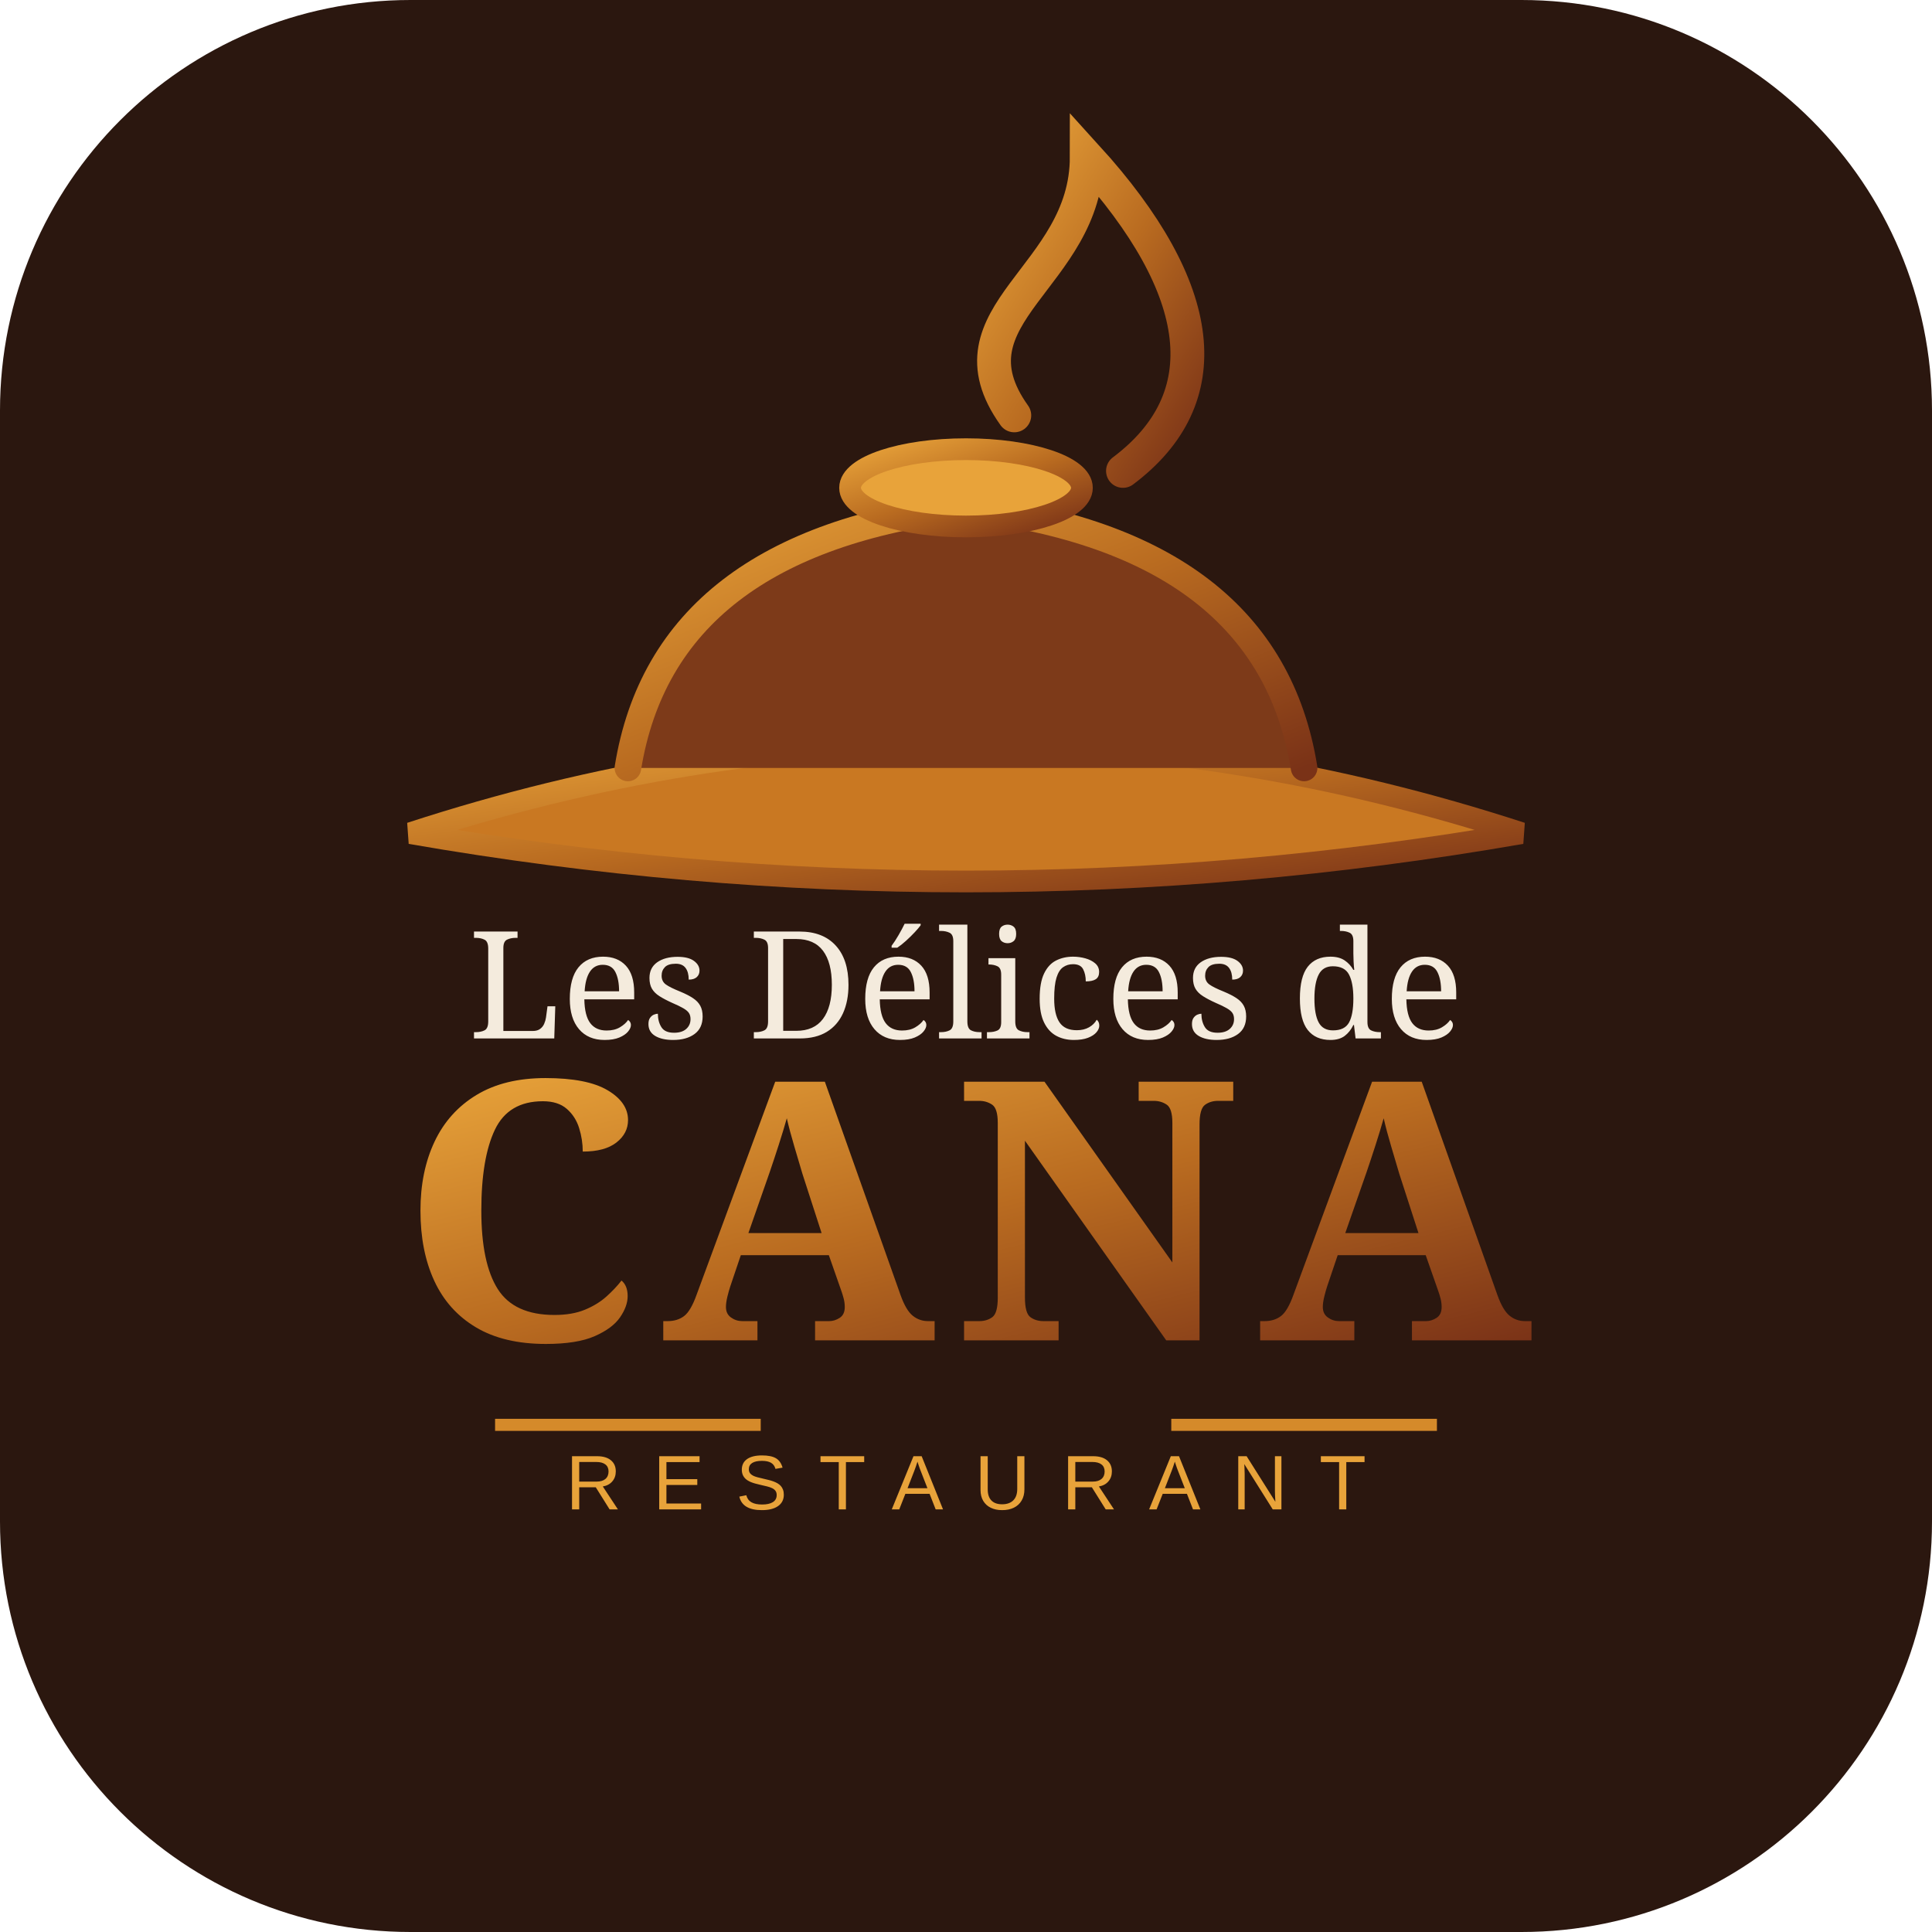
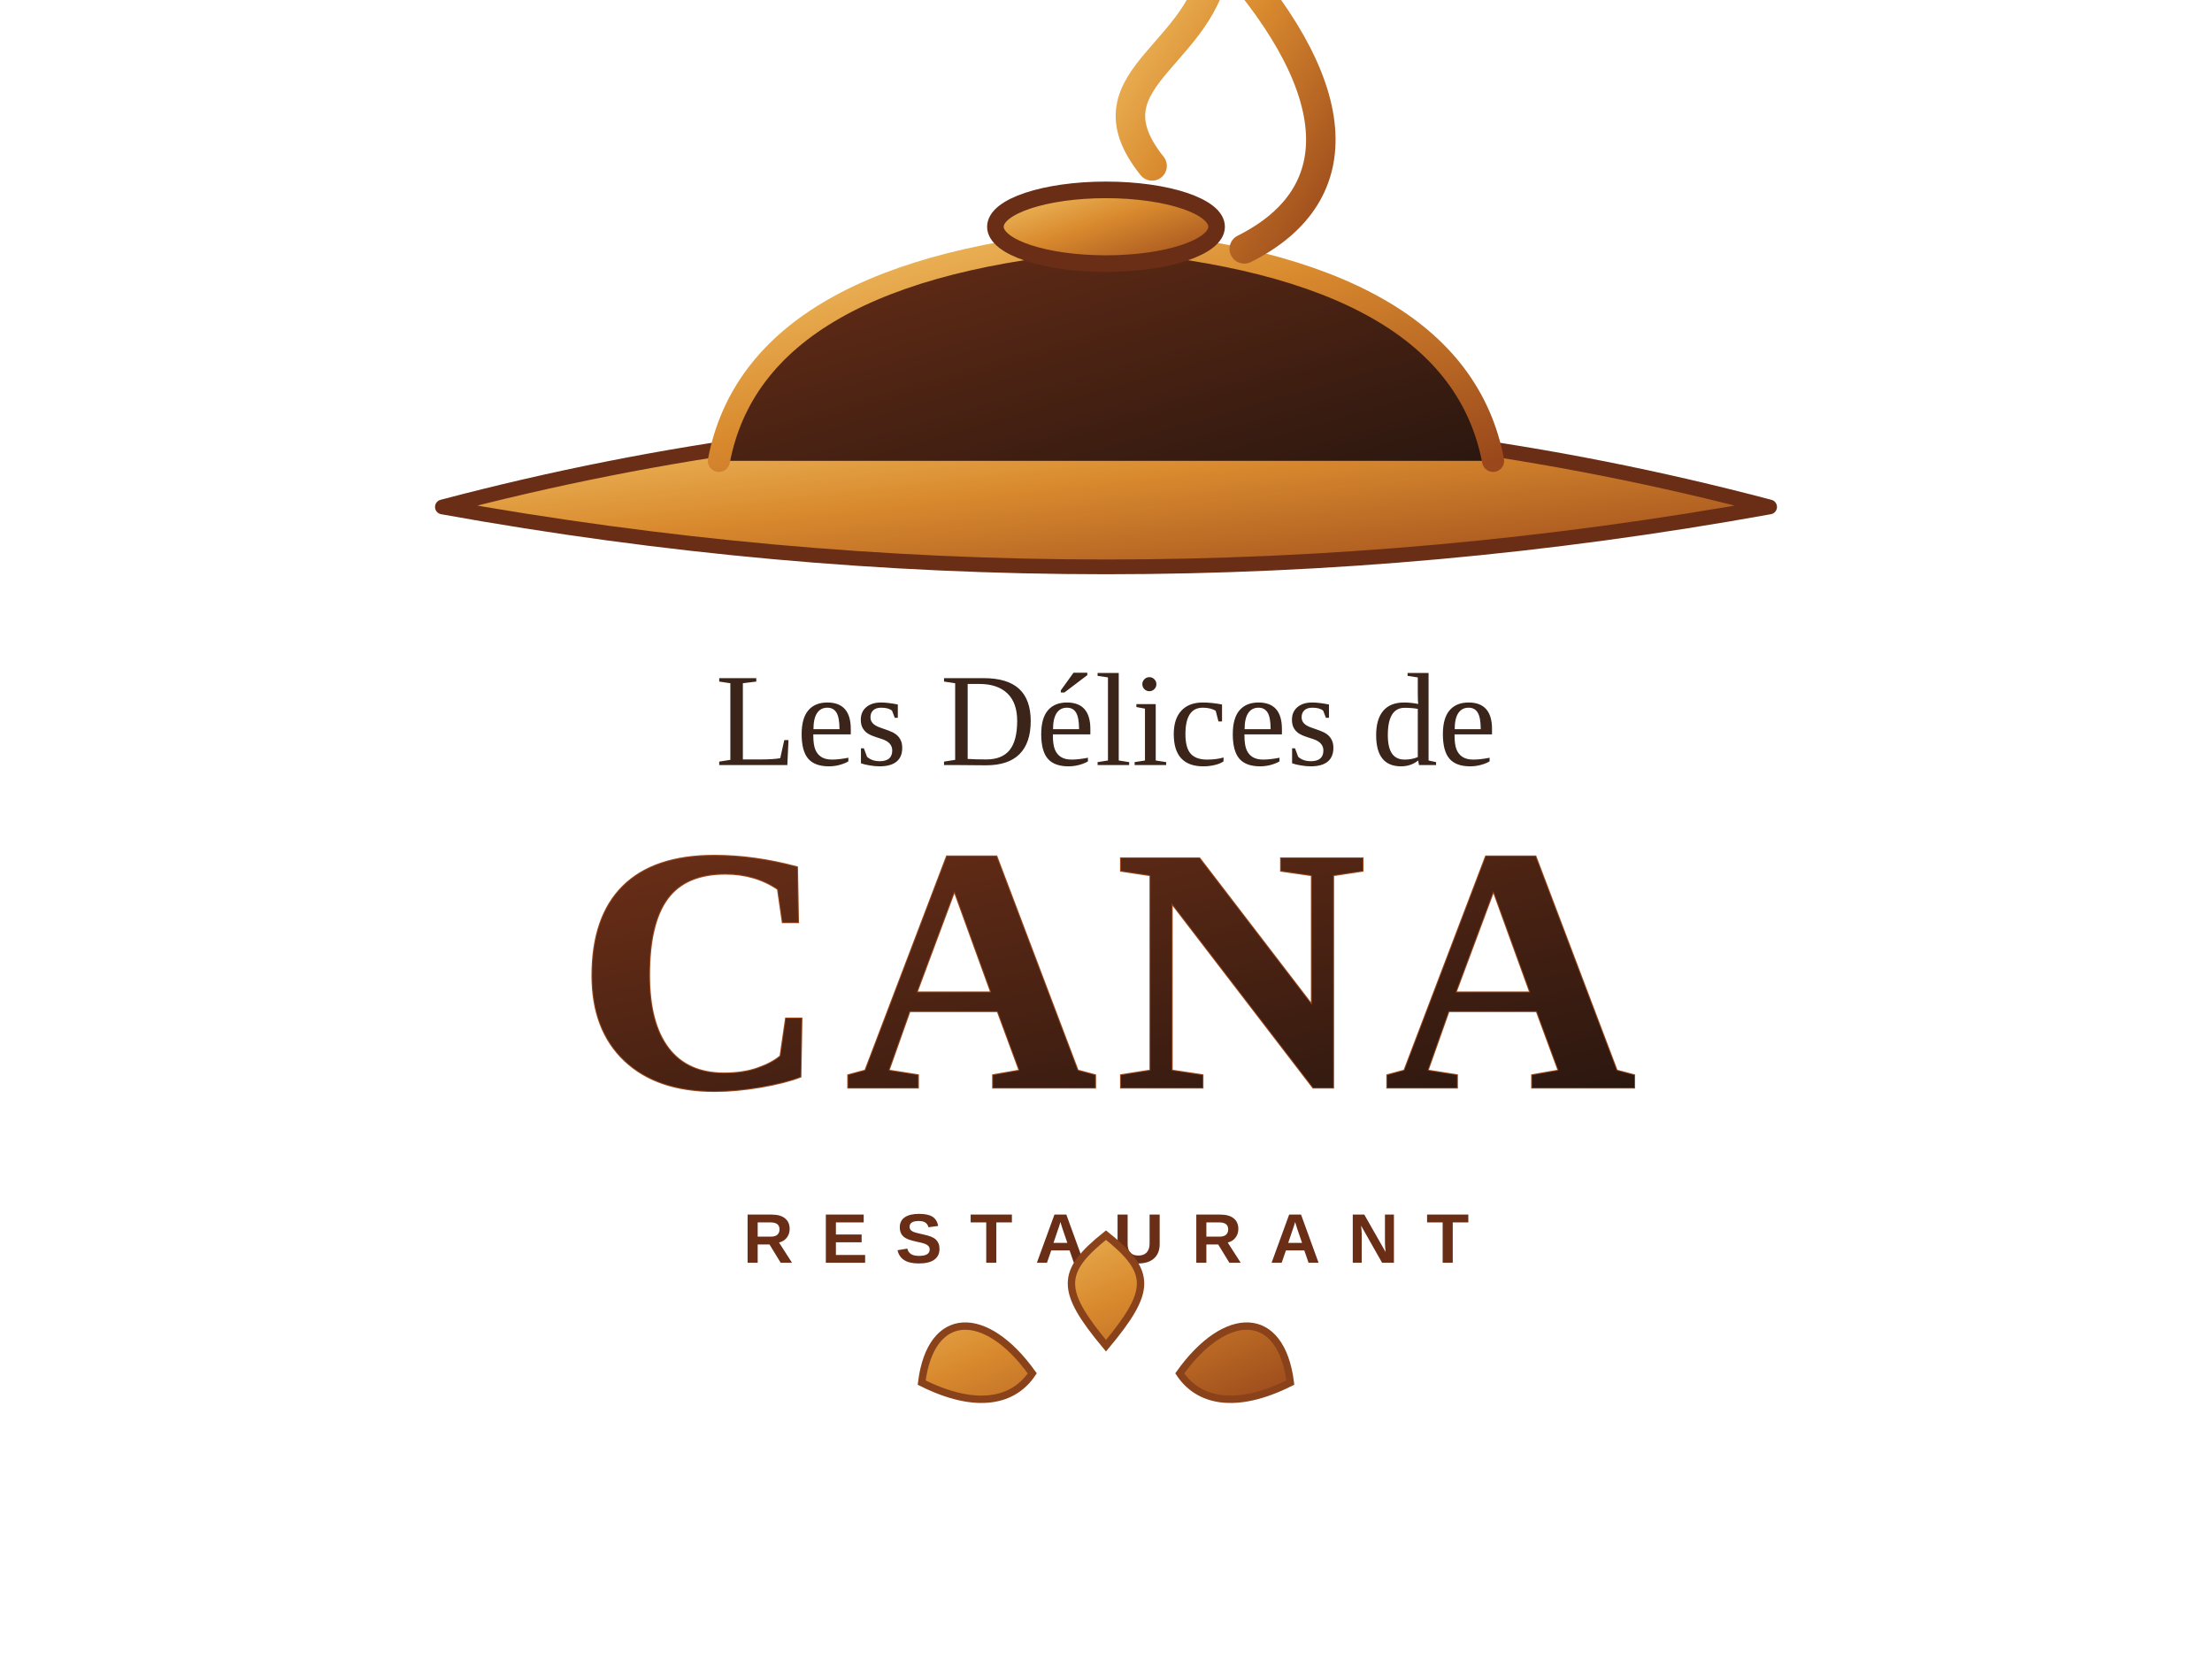
- <svg xmlns="http://www.w3.org/2000/svg" viewBox="0 0 800 800">
+ <svg xmlns="http://www.w3.org/2000/svg" viewBox="0 0 1200 900" role="img" aria-labelledby="title desc">
  <defs>
-     <linearGradient id="g" x1="0" y1="0" x2="1" y2="1">
-       <stop stop-color="#E8A33A" />
-       <stop offset=".5" stop-color="#B96B20" />
-       <stop offset="1" stop-color="#7A3217" />
+     <linearGradient id="gold" x1="0" y1="0" x2="1" y2="1">
+       <stop stop-color="#F4C66A" />
+       <stop offset=".45" stop-color="#D98A2E" />
+       <stop offset="1" stop-color="#9A481B" />
+     </linearGradient>
+     <linearGradient id="brown" x1="0" y1="0" x2="1" y2="1">
+       <stop stop-color="#6A2E17" />
+       <stop offset="1" stop-color="#2B170F" />
    </linearGradient>
  </defs>
-   <rect width="800" height="800" rx="170" fill="#2B170F" />
-   <g fill="none" stroke="url(#g)" stroke-linecap="round">
-     <path d="M170 345 Q400 270 630 345 Q400 385 170 345Z" fill="#C97822" stroke-width="9" />
-     <path d="M260 318 Q275 225 400 210 Q525 225 540 318" fill="#7D3A19" stroke-width="11" />
-     <ellipse cx="400" cy="202" rx="48" ry="16" fill="#E8A33A" stroke-width="9" />
-     <path d="M420 172 C390 130 450 115 450 65 C500 120 505 165 465 195" stroke-width="14" />
+   <g fill="none" stroke-linecap="round" stroke-linejoin="round">
+     <path d="M240 275 Q600 180 960 275 Q600 340 240 275Z" fill="url(#gold)" stroke="#6A2E17" stroke-width="8" />
+     <path d="M390 250 Q410 145 600 130 Q790 145 810 250" fill="url(#brown)" stroke="url(#gold)" stroke-width="12" />
+     <ellipse cx="600" cy="123" rx="60" ry="20" fill="url(#gold)" stroke="#6A2E17" stroke-width="9" />
+     <path d="M625 90 C585 40 660 30 660 -30 C730 45 735 105 675 135" stroke="url(#gold)" stroke-width="16" />
  </g>
-   <text x="400" y="430" text-anchor="middle" fill="#F4EBDD" font-family="Georgia,serif" font-size="62">Les Délices de</text>
-   <text x="400" y="555" text-anchor="middle" fill="url(#g)" font-family="Georgia,serif" font-weight="700" font-size="150" letter-spacing="8">CANA</text>
-   <path d="M205 590 H315 M485 590 H595" stroke="#D58A2A" stroke-width="5" />
-   <text x="400" y="625" text-anchor="middle" fill="#E8A33A" font-family="Arial,sans-serif" font-size="32" letter-spacing="13">RESTAURANT</text>
+   <text x="600" y="415" text-anchor="middle" fill="#3B2419" font-family="Georgia, 'Times New Roman', serif" font-size="72">Les Délices de</text>
+   <text x="600" y="590" text-anchor="middle" fill="url(#brown)" stroke="#9A481B" stroke-width="1" paint-order="stroke" font-family="Georgia, 'Times New Roman', serif" font-weight="700" font-size="190" letter-spacing="9">CANA</text>
+   <path d="M300 630 H500 M700 630 H900" stroke="url(#gold)" stroke-width="7" />
+   <text x="600" y="685" text-anchor="middle" fill="#6A2E17" font-family="Arial, Helvetica, sans-serif" font-weight="700" font-size="38" letter-spacing="15">RESTAURANT</text>
+   <path d="M560 745 C535 710 505 710 500 750 C530 765 550 760 560 745Z M600 730 C575 700 575 690 600 670 C625 690 625 700 600 730Z M640 745 C665 710 695 710 700 750 C670 765 650 760 640 745Z" fill="url(#gold)" stroke="#8A421A" stroke-width="4" />
</svg>
